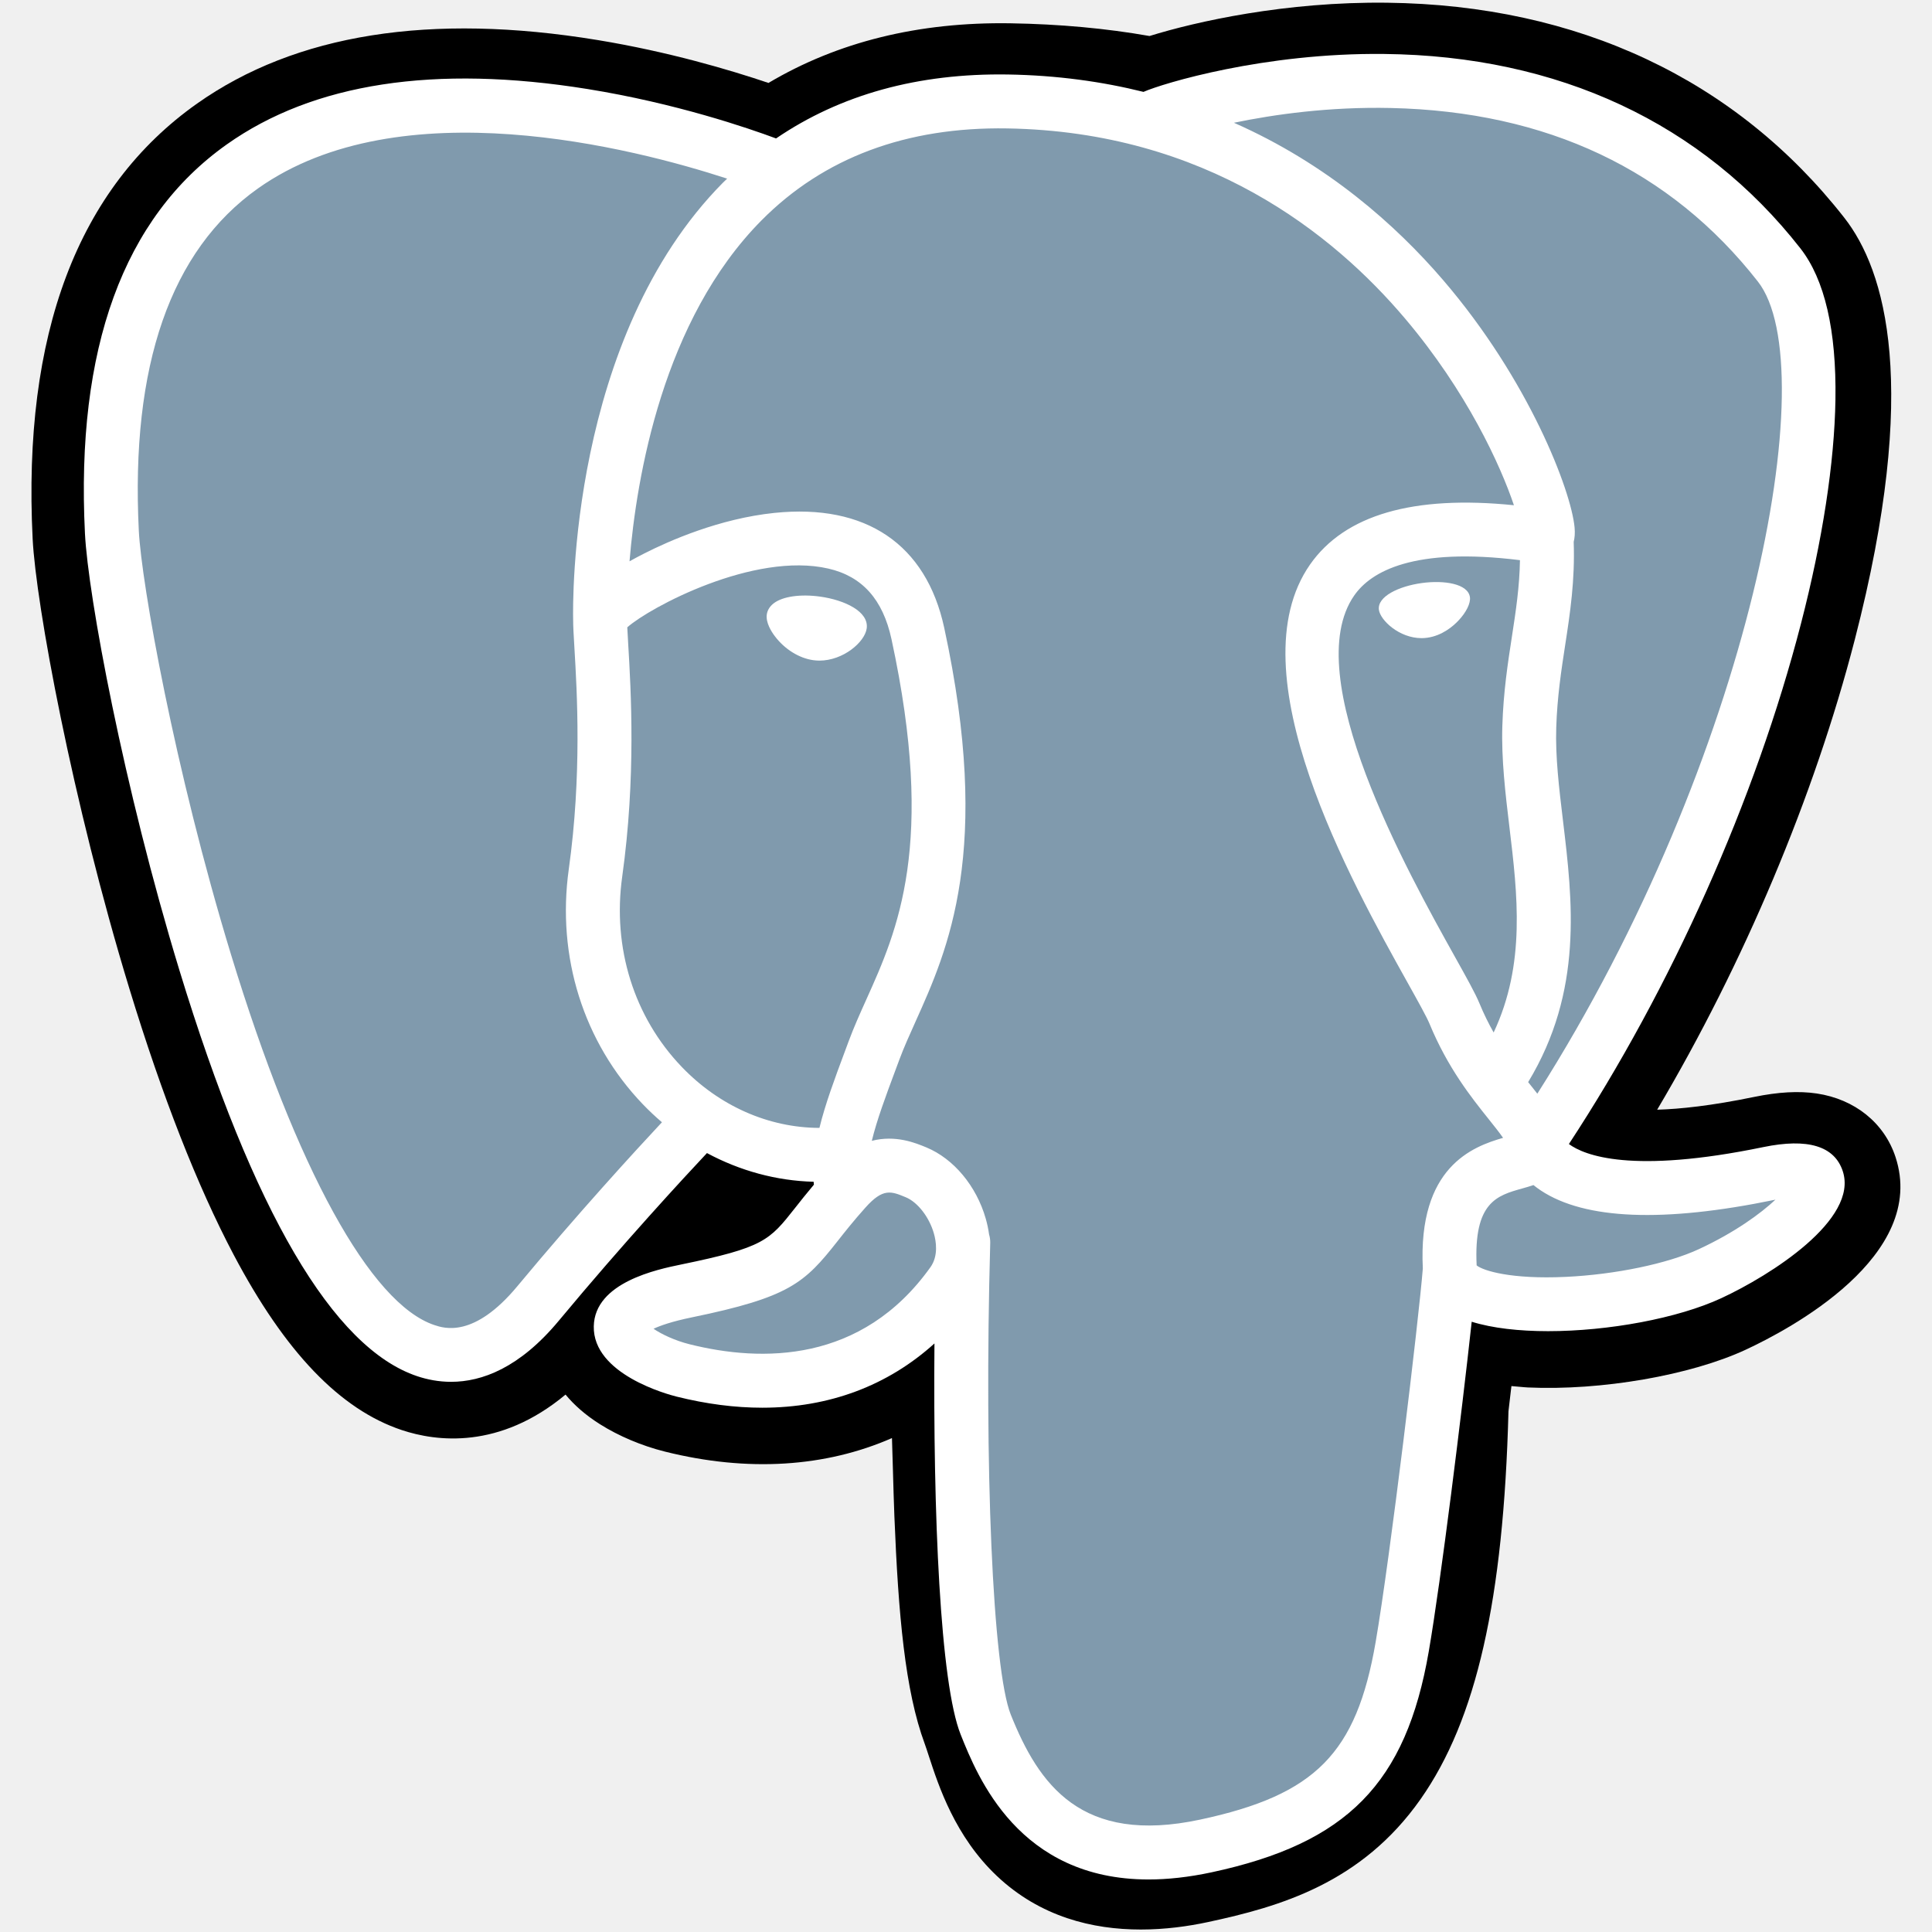
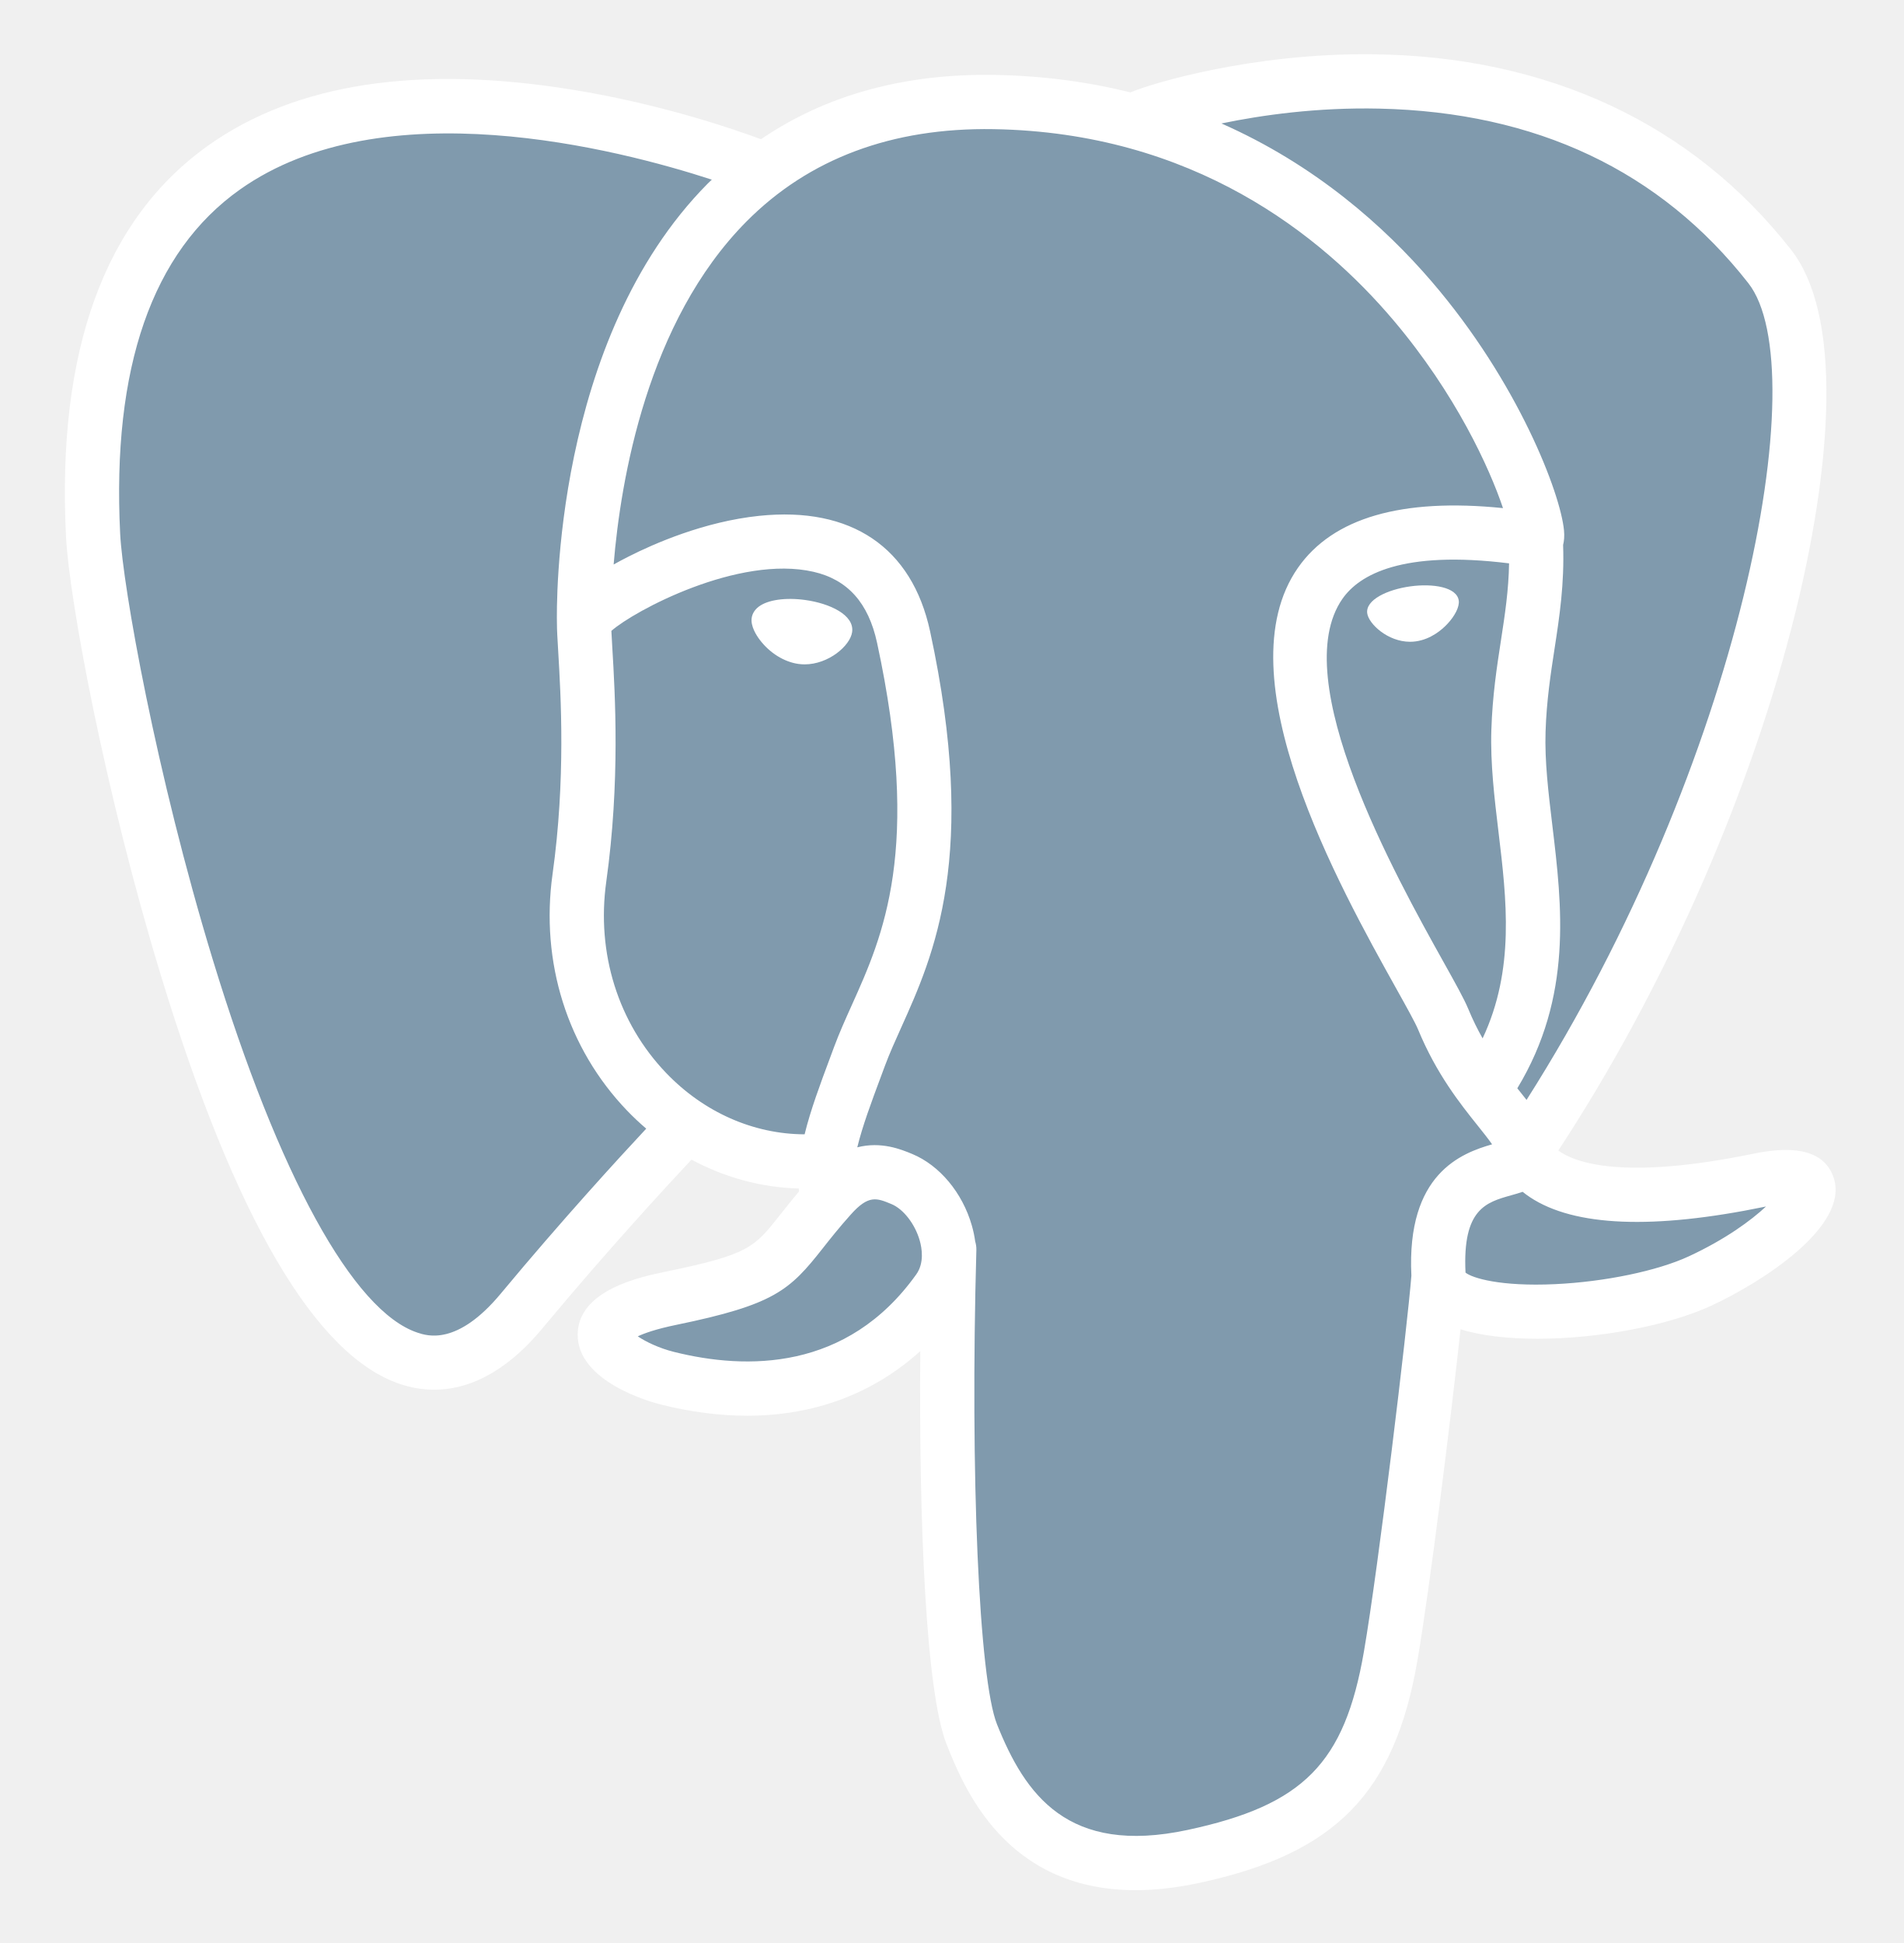
- <svg xmlns="http://www.w3.org/2000/svg" viewBox="0 0 100 100" fill="none">
-   <path d="M98.109 59.881C97.528 58.12 96.005 56.894 94.035 56.599C93.106 56.461 92.042 56.52 90.784 56.779C88.59 57.232 86.962 57.404 85.775 57.438C90.258 49.867 93.904 41.235 96.003 33.109C99.397 19.969 97.583 13.983 95.464 11.275C89.855 4.109 81.672 0.259 71.8 0.141C66.534 0.077 61.911 1.116 59.499 1.864C57.254 1.468 54.839 1.247 52.306 1.206C47.557 1.13 43.361 2.165 39.776 4.293C37.791 3.622 34.605 2.676 30.927 2.072C22.274 0.651 15.301 1.758 10.2 5.361C4.024 9.724 1.16 17.305 1.69 27.892C1.858 31.253 3.738 41.48 6.699 51.18C8.401 56.754 10.215 61.384 12.092 64.941C14.754 69.984 17.602 72.955 20.799 74.021C22.591 74.618 25.847 75.036 29.272 72.184C29.706 72.71 30.285 73.232 31.054 73.717C32.03 74.333 33.223 74.836 34.415 75.134C38.711 76.208 42.735 75.939 46.168 74.434C46.189 75.045 46.205 75.628 46.219 76.132C46.242 76.949 46.264 77.75 46.294 78.499C46.498 83.565 46.843 87.504 47.864 90.26C47.92 90.412 47.995 90.643 48.075 90.888C48.584 92.448 49.436 95.059 51.603 97.104C53.848 99.223 56.563 99.873 59.049 99.872C60.296 99.872 61.486 99.709 62.529 99.485C66.249 98.688 70.474 97.473 73.53 93.122C76.419 89.008 77.823 82.813 78.078 73.05C78.111 72.774 78.141 72.51 78.17 72.259C78.19 72.09 78.21 71.916 78.231 71.743L78.911 71.803L79.087 71.815C82.876 71.988 87.508 71.184 90.353 69.863C92.601 68.819 99.805 65.016 98.109 59.881Z" fill="black" />
-   <path d="M91.632 60.88C80.366 63.203 79.592 59.389 79.592 59.389C91.486 41.74 96.458 19.338 92.167 13.855C80.462 -1.102 60.198 5.972 59.86 6.155L59.751 6.175C57.526 5.713 55.035 5.438 52.236 5.392C47.138 5.309 43.272 6.728 40.338 8.953C40.338 8.953 4.19 -5.938 5.871 27.682C6.229 34.835 16.123 81.801 27.924 67.615C32.237 62.428 36.404 58.041 36.404 58.041C38.474 59.416 40.952 60.118 43.55 59.866L43.752 59.695C43.689 60.339 43.718 60.969 43.833 61.714C40.793 65.111 41.686 65.707 35.609 66.958C29.459 68.226 33.072 70.482 35.431 71.072C38.29 71.787 44.905 72.8 49.375 66.543L49.197 67.257C50.388 68.21 51.224 73.462 51.084 78.223C50.944 82.984 50.85 86.252 51.789 88.805C52.727 91.359 53.663 97.103 61.652 95.391C68.328 93.96 71.787 90.253 72.268 84.069C72.61 79.673 73.383 80.323 73.431 76.392L74.051 74.531C74.766 68.572 74.165 66.649 78.278 67.544L79.277 67.631C82.304 67.769 86.266 67.144 88.591 66.064C93.598 63.74 96.568 59.86 91.631 60.88H91.632Z" fill="#809AAD" />
-   <path d="M42.453 30.881C41.438 30.739 40.519 30.87 40.054 31.222C39.792 31.421 39.711 31.65 39.689 31.808C39.631 32.227 39.924 32.689 40.104 32.928C40.614 33.604 41.359 34.068 42.096 34.171C42.203 34.185 42.309 34.193 42.415 34.193C43.644 34.193 44.762 33.235 44.86 32.529C44.983 31.644 43.699 31.054 42.453 30.881Z" fill="white" />
-   <path d="M76.083 30.909H76.083C75.987 30.215 74.752 30.017 73.581 30.18C72.411 30.343 71.277 30.871 71.372 31.566C71.448 32.107 72.424 33.03 73.579 33.03C73.677 33.03 73.775 33.023 73.874 33.009C74.646 32.902 75.212 32.413 75.48 32.13C75.89 31.7 76.127 31.221 76.083 30.909Z" fill="white" />
-   <path d="M95.38 60.616C94.951 59.317 93.568 58.899 91.271 59.373C84.451 60.781 82.008 59.806 81.206 59.215C86.508 51.139 90.869 41.377 93.221 32.269C94.336 27.955 94.951 23.948 95.002 20.683C95.057 17.098 94.447 14.464 93.188 12.855C88.111 6.368 80.66 2.888 71.641 2.793C65.441 2.723 60.202 4.31 59.187 4.756C57.048 4.224 54.717 3.898 52.179 3.856C47.524 3.781 43.501 4.895 40.169 7.166C38.722 6.628 34.983 5.344 30.41 4.608C22.504 3.335 16.221 4.299 11.738 7.475C6.388 11.265 3.919 18.04 4.397 27.611C4.558 30.832 6.393 40.738 9.288 50.225C13.1 62.711 17.243 69.78 21.602 71.234C22.112 71.404 22.701 71.523 23.349 71.523C24.939 71.523 26.889 70.806 28.918 68.367C32.287 64.314 35.433 60.917 36.592 59.683C38.306 60.603 40.188 61.117 42.114 61.168C42.117 61.218 42.122 61.269 42.127 61.319C41.741 61.777 41.424 62.179 41.154 62.522C39.819 64.215 39.542 64.568 35.247 65.452C34.026 65.704 30.781 66.373 30.734 68.647C30.682 71.132 34.569 72.175 35.012 72.286C36.555 72.672 38.042 72.863 39.459 72.863C42.908 72.862 45.942 71.729 48.367 69.537C48.292 78.395 48.662 87.124 49.725 89.783C50.596 91.96 52.725 97.281 59.447 97.281C60.433 97.281 61.519 97.166 62.713 96.91C69.728 95.406 72.775 92.305 73.954 85.47C74.584 81.816 75.666 73.092 76.175 68.413C77.25 68.748 78.633 68.901 80.128 68.901C83.246 68.901 86.844 68.239 89.1 67.191C91.635 66.014 96.21 63.125 95.38 60.616ZM78.673 28.994C78.65 30.376 78.46 31.63 78.258 32.939C78.041 34.347 77.817 35.803 77.761 37.57C77.705 39.289 77.92 41.078 78.127 42.806C78.547 46.299 78.978 49.894 77.311 53.442C77.051 52.982 76.801 52.48 76.572 51.924C76.365 51.421 75.915 50.614 75.292 49.498C72.868 45.151 67.192 34.971 70.098 30.817C70.963 29.581 73.159 28.31 78.673 28.994ZM71.99 5.59C80.071 5.769 86.463 8.792 90.989 14.575C94.46 19.011 90.638 39.196 79.572 56.609C79.463 56.47 79.352 56.33 79.237 56.186C79.191 56.128 79.144 56.07 79.097 56.011C81.956 51.288 81.397 46.616 80.899 42.473C80.695 40.773 80.502 39.168 80.551 37.66C80.602 36.061 80.813 34.69 81.017 33.364C81.269 31.73 81.524 30.04 81.454 28.047C81.506 27.838 81.528 27.591 81.5 27.298C81.32 25.387 79.138 19.668 74.691 14.491C72.259 11.659 68.711 8.491 63.868 6.354C65.951 5.922 68.8 5.519 71.99 5.59ZM26.771 66.583C24.536 69.269 22.993 68.755 22.485 68.586C19.178 67.482 15.341 60.493 11.958 49.41C9.031 39.82 7.32 30.176 7.185 27.472C6.758 18.92 8.831 12.959 13.347 9.757C20.697 4.544 32.781 7.664 37.637 9.246C37.567 9.315 37.495 9.38 37.425 9.45C29.457 17.497 29.646 31.245 29.666 32.086C29.665 32.41 29.692 32.869 29.73 33.5C29.867 35.813 30.122 40.117 29.44 44.991C28.807 49.52 30.203 53.953 33.27 57.153C33.588 57.484 33.919 57.795 34.262 58.088C32.896 59.55 29.929 62.783 26.771 66.583ZM35.286 55.221C32.813 52.642 31.691 49.054 32.205 45.377C32.925 40.228 32.659 35.744 32.516 33.335C32.496 32.998 32.479 32.703 32.468 32.47C33.632 31.438 39.026 28.547 42.873 29.429C44.629 29.831 45.698 31.026 46.143 33.082C48.445 43.727 46.448 48.164 44.843 51.729C44.513 52.464 44.2 53.158 43.933 53.877L43.727 54.432C43.203 55.836 42.716 57.141 42.414 58.38C39.786 58.372 37.23 57.25 35.286 55.221ZM35.689 69.578C34.922 69.386 34.232 69.053 33.827 68.777C34.165 68.618 34.767 68.401 35.811 68.186C40.863 67.146 41.643 66.412 43.346 64.249C43.737 63.753 44.18 63.191 44.793 62.506C44.793 62.505 44.794 62.505 44.794 62.505C45.707 61.482 46.125 61.656 46.883 61.97C47.497 62.224 48.095 62.994 48.337 63.84C48.452 64.24 48.581 65 48.159 65.591C44.6 70.574 39.414 70.51 35.689 69.578ZM62.128 94.181C55.948 95.505 53.759 92.352 52.317 88.747C51.387 86.419 50.929 75.924 51.254 64.335C51.258 64.18 51.236 64.032 51.194 63.892C51.157 63.621 51.1 63.348 51.021 63.073C50.538 61.386 49.362 59.976 47.951 59.391C47.391 59.159 46.362 58.733 45.125 59.049C45.389 57.962 45.846 56.736 46.342 55.407L46.55 54.848C46.784 54.218 47.078 53.566 47.389 52.875C49.068 49.145 51.368 44.035 48.872 32.492C47.937 28.169 44.815 26.058 40.082 26.548C37.245 26.842 34.649 27.986 33.355 28.643C33.076 28.784 32.822 28.92 32.584 29.053C32.945 24.697 34.31 16.556 39.417 11.405C42.633 8.162 46.915 6.561 52.133 6.647C62.413 6.816 69.005 12.091 72.726 16.488C75.931 20.276 77.668 24.092 78.36 26.151C73.15 25.621 69.607 26.649 67.81 29.217C63.902 34.804 69.948 45.646 72.854 50.857C73.387 51.812 73.847 52.638 73.991 52.988C74.938 55.281 76.163 56.812 77.057 57.93C77.331 58.273 77.597 58.605 77.799 58.895C76.222 59.35 73.387 60.401 73.645 65.655C73.437 68.291 71.955 80.634 71.203 84.995C70.209 90.757 68.089 92.903 62.128 94.181ZM87.925 64.659C86.311 65.408 83.611 65.97 81.046 66.091C78.212 66.224 76.77 65.773 76.431 65.497C76.271 62.222 77.49 61.88 78.78 61.518C78.983 61.461 79.18 61.406 79.371 61.339C79.49 61.436 79.62 61.531 79.762 61.625C82.039 63.128 86.101 63.291 91.836 62.107C91.857 62.102 91.878 62.098 91.898 62.094C91.125 62.817 89.802 63.788 87.925 64.659Z" fill="white" />
+ <svg xmlns="http://www.w3.org/2000/svg" viewBox="0 0 98 100" fill="none">
+   <path d="M90.632 60.88C79.366 63.203 78.592 59.389 78.592 59.389C90.486 41.74 95.458 19.338 91.167 13.855C79.462 -1.102 59.198 5.972 58.86 6.155L58.751 6.175C56.526 5.713 54.035 5.438 51.236 5.392C46.138 5.309 42.272 6.728 39.338 8.953C39.338 8.953 3.19 -5.938 4.871 27.682C5.229 34.835 15.123 81.801 26.924 67.615C31.237 62.428 35.404 58.041 35.404 58.041C37.474 59.416 39.952 60.118 42.55 59.866L42.752 59.695C42.689 60.339 42.718 60.969 42.833 61.714C39.793 65.111 40.686 65.707 34.609 66.958C28.459 68.226 32.072 70.482 34.431 71.072C37.29 71.787 43.905 72.8 48.375 66.543L48.197 67.257C49.388 68.21 50.224 73.462 50.084 78.223C49.944 82.984 49.85 86.252 50.789 88.805C51.727 91.359 52.663 97.103 60.652 95.391C67.328 93.96 70.787 90.253 71.268 84.069C71.61 79.673 72.383 80.323 72.431 76.392L73.051 74.531C73.766 68.572 73.165 66.649 77.278 67.544L78.277 67.631C81.304 67.769 85.266 67.144 87.591 66.064C92.598 63.74 95.568 59.86 90.631 60.88H90.632Z" fill="#809AAD" />
+   <path d="M41.453 30.881C40.438 30.739 39.519 30.87 39.054 31.222C38.792 31.421 38.711 31.65 38.689 31.808C38.631 32.227 38.924 32.689 39.104 32.928C39.614 33.604 40.359 34.068 41.096 34.171C41.203 34.185 41.309 34.193 41.415 34.193C42.644 34.193 43.762 33.235 43.86 32.529C43.983 31.644 42.699 31.054 41.453 30.881Z" fill="white" />
+   <path d="M75.083 30.909H75.083C74.987 30.215 73.752 30.017 72.581 30.18C71.411 30.343 70.277 30.871 70.372 31.566C70.448 32.107 71.424 33.03 72.579 33.03C72.677 33.03 72.775 33.023 72.874 33.009C73.646 32.902 74.212 32.413 74.48 32.13C74.89 31.7 75.127 31.221 75.083 30.909Z" fill="white" />
+   <path d="M94.38 60.616C93.951 59.317 92.568 58.899 90.271 59.373C83.451 60.781 81.008 59.806 80.206 59.215C85.508 51.139 89.869 41.377 92.221 32.269C93.336 27.955 93.951 23.948 94.002 20.683C94.057 17.098 93.447 14.464 92.188 12.855C87.111 6.368 79.66 2.888 70.641 2.793C64.441 2.723 59.202 4.31 58.187 4.756C56.048 4.224 53.717 3.898 51.179 3.856C46.524 3.781 42.501 4.895 39.169 7.166C37.722 6.628 33.983 5.344 29.41 4.608C21.504 3.335 15.221 4.299 10.738 7.475C5.388 11.265 2.919 18.04 3.397 27.611C3.558 30.832 5.393 40.738 8.288 50.225C12.1 62.711 16.243 69.78 20.602 71.234C21.112 71.404 21.701 71.523 22.349 71.523C23.939 71.523 25.889 70.806 27.918 68.367C31.287 64.314 34.433 60.917 35.592 59.683C37.306 60.603 39.188 61.117 41.114 61.168C41.117 61.218 41.122 61.269 41.127 61.319C40.741 61.777 40.424 62.179 40.154 62.522C38.819 64.215 38.542 64.568 34.247 65.452C33.026 65.704 29.781 66.373 29.734 68.647C29.682 71.132 33.569 72.175 34.012 72.286C35.555 72.672 37.042 72.863 38.459 72.863C41.908 72.862 44.942 71.729 47.367 69.537C47.292 78.395 47.662 87.124 48.725 89.783C49.596 91.96 51.725 97.281 58.447 97.281C59.433 97.281 60.519 97.166 61.713 96.91C68.728 95.406 71.775 92.305 72.954 85.47C73.584 81.816 74.666 73.092 75.175 68.413C76.25 68.748 77.633 68.901 79.128 68.901C82.246 68.901 85.844 68.239 88.1 67.191C90.635 66.014 95.21 63.125 94.38 60.616ZM77.673 28.994C77.65 30.376 77.46 31.63 77.258 32.939C77.041 34.347 76.817 35.803 76.761 37.57C76.705 39.289 76.92 41.078 77.127 42.806C77.547 46.299 77.978 49.894 76.311 53.442C76.051 52.982 75.801 52.48 75.572 51.924C75.365 51.421 74.915 50.614 74.292 49.498C71.868 45.151 66.192 34.971 69.098 30.817C69.963 29.581 72.159 28.31 77.673 28.994ZM70.99 5.59C79.071 5.769 85.463 8.792 89.989 14.575C93.46 19.011 89.638 39.196 78.572 56.609C78.463 56.47 78.352 56.33 78.237 56.186C78.191 56.128 78.144 56.07 78.097 56.011C80.956 51.288 80.397 46.616 79.899 42.473C79.695 40.773 79.502 39.168 79.551 37.66C79.602 36.061 79.813 34.69 80.017 33.364C80.269 31.73 80.524 30.04 80.454 28.047C80.506 27.838 80.528 27.591 80.5 27.298C80.32 25.387 78.138 19.668 73.691 14.491C71.259 11.659 67.711 8.491 62.868 6.354C64.951 5.922 67.8 5.519 70.99 5.59ZM25.771 66.583C23.536 69.269 21.993 68.755 21.485 68.586C18.178 67.482 14.341 60.493 10.958 49.41C8.031 39.82 6.32 30.176 6.185 27.472C5.758 18.92 7.831 12.959 12.347 9.757C19.697 4.544 31.781 7.664 36.637 9.246C36.567 9.315 36.495 9.38 36.425 9.45C28.457 17.497 28.646 31.245 28.666 32.086C28.665 32.41 28.692 32.869 28.73 33.5C28.867 35.813 29.122 40.117 28.44 44.991C27.807 49.52 29.203 53.953 32.27 57.153C32.588 57.484 32.919 57.795 33.262 58.088C31.896 59.55 28.929 62.783 25.771 66.583ZM34.286 55.221C31.814 52.642 30.691 49.054 31.205 45.377C31.925 40.228 31.659 35.744 31.516 33.335C31.496 32.998 31.479 32.703 31.468 32.47C32.632 31.438 38.026 28.547 41.873 29.429C43.629 29.831 44.698 31.026 45.143 33.082C47.445 43.727 45.448 48.164 43.843 51.729C43.513 52.464 43.2 53.158 42.933 53.877L42.727 54.432C42.203 55.836 41.716 57.141 41.414 58.38C38.786 58.372 36.23 57.25 34.286 55.221ZM34.689 69.578C33.922 69.386 33.232 69.053 32.827 68.777C33.165 68.618 33.767 68.401 34.811 68.186C39.863 67.146 40.643 66.412 42.346 64.249C42.737 63.753 43.18 63.191 43.793 62.506C43.793 62.505 43.794 62.505 43.794 62.505C44.707 61.482 45.125 61.656 45.883 61.97C46.497 62.224 47.095 62.994 47.337 63.84C47.452 64.24 47.581 65 47.159 65.591C43.6 70.574 38.414 70.51 34.689 69.578ZM61.128 94.181C54.948 95.505 52.759 92.352 51.317 88.747C50.387 86.419 49.929 75.924 50.254 64.335C50.258 64.18 50.236 64.032 50.194 63.892C50.157 63.621 50.1 63.348 50.021 63.073C49.538 61.386 48.362 59.976 46.951 59.391C46.391 59.159 45.362 58.733 44.125 59.049C44.389 57.962 44.846 56.736 45.342 55.407L45.55 54.848C45.784 54.218 46.078 53.566 46.389 52.875C48.068 49.145 50.368 44.035 47.872 32.492C46.937 28.169 43.815 26.058 39.082 26.548C36.245 26.842 33.649 27.986 32.355 28.643C32.076 28.784 31.822 28.92 31.584 29.053C31.945 24.697 33.31 16.556 38.417 11.405C41.633 8.162 45.915 6.561 51.133 6.647C61.413 6.816 68.005 12.091 71.726 16.488C74.931 20.276 76.668 24.092 77.36 26.151C72.15 25.621 68.607 26.649 66.81 29.217C62.902 34.804 68.948 45.646 71.854 50.857C72.387 51.812 72.847 52.638 72.991 52.988C73.938 55.281 75.163 56.812 76.057 57.93C76.331 58.273 76.597 58.605 76.799 58.895C75.222 59.35 72.387 60.401 72.645 65.655C72.437 68.291 70.955 80.634 70.203 84.995C69.209 90.757 67.089 92.903 61.128 94.181ZM86.925 64.659C85.311 65.408 82.611 65.97 80.046 66.091C77.212 66.224 75.77 65.773 75.431 65.497C75.271 62.222 76.49 61.88 77.78 61.518C77.983 61.461 78.18 61.406 78.371 61.339C78.49 61.436 78.62 61.531 78.762 61.625C81.039 63.128 85.101 63.291 90.836 62.107C90.857 62.102 90.878 62.098 90.898 62.094C90.125 62.817 88.802 63.788 86.925 64.659Z" fill="white" />
</svg>
